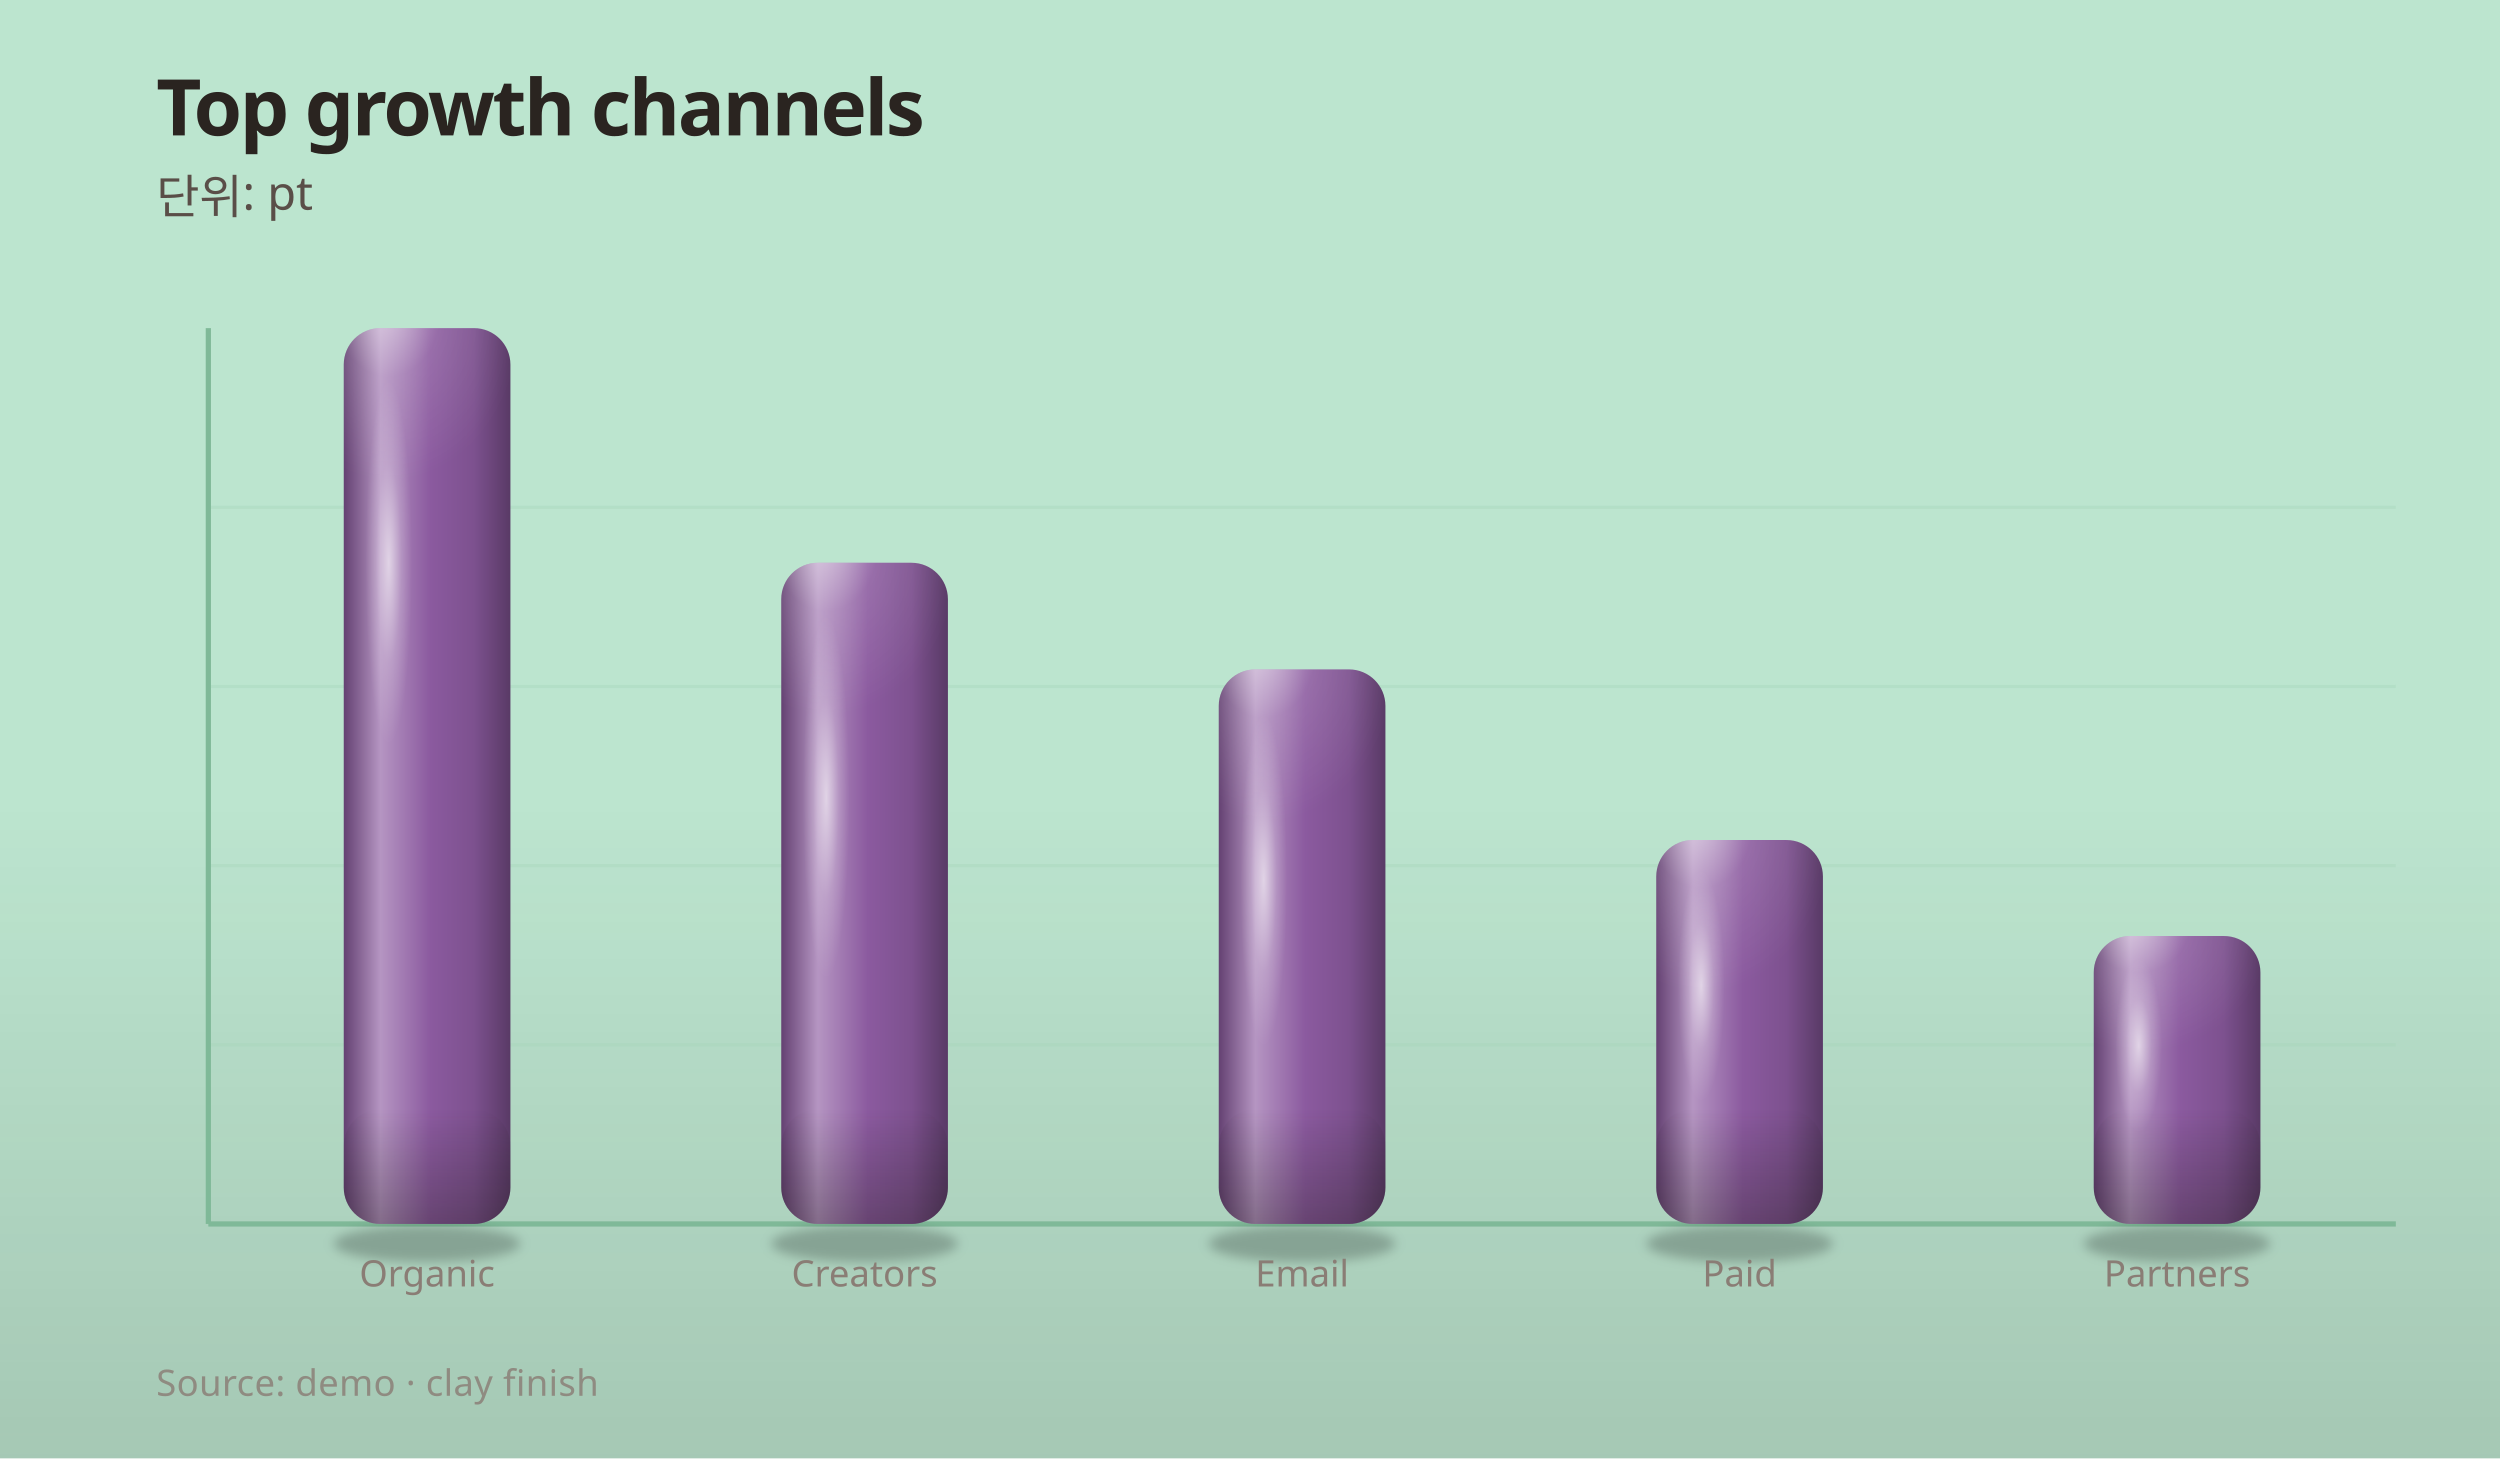
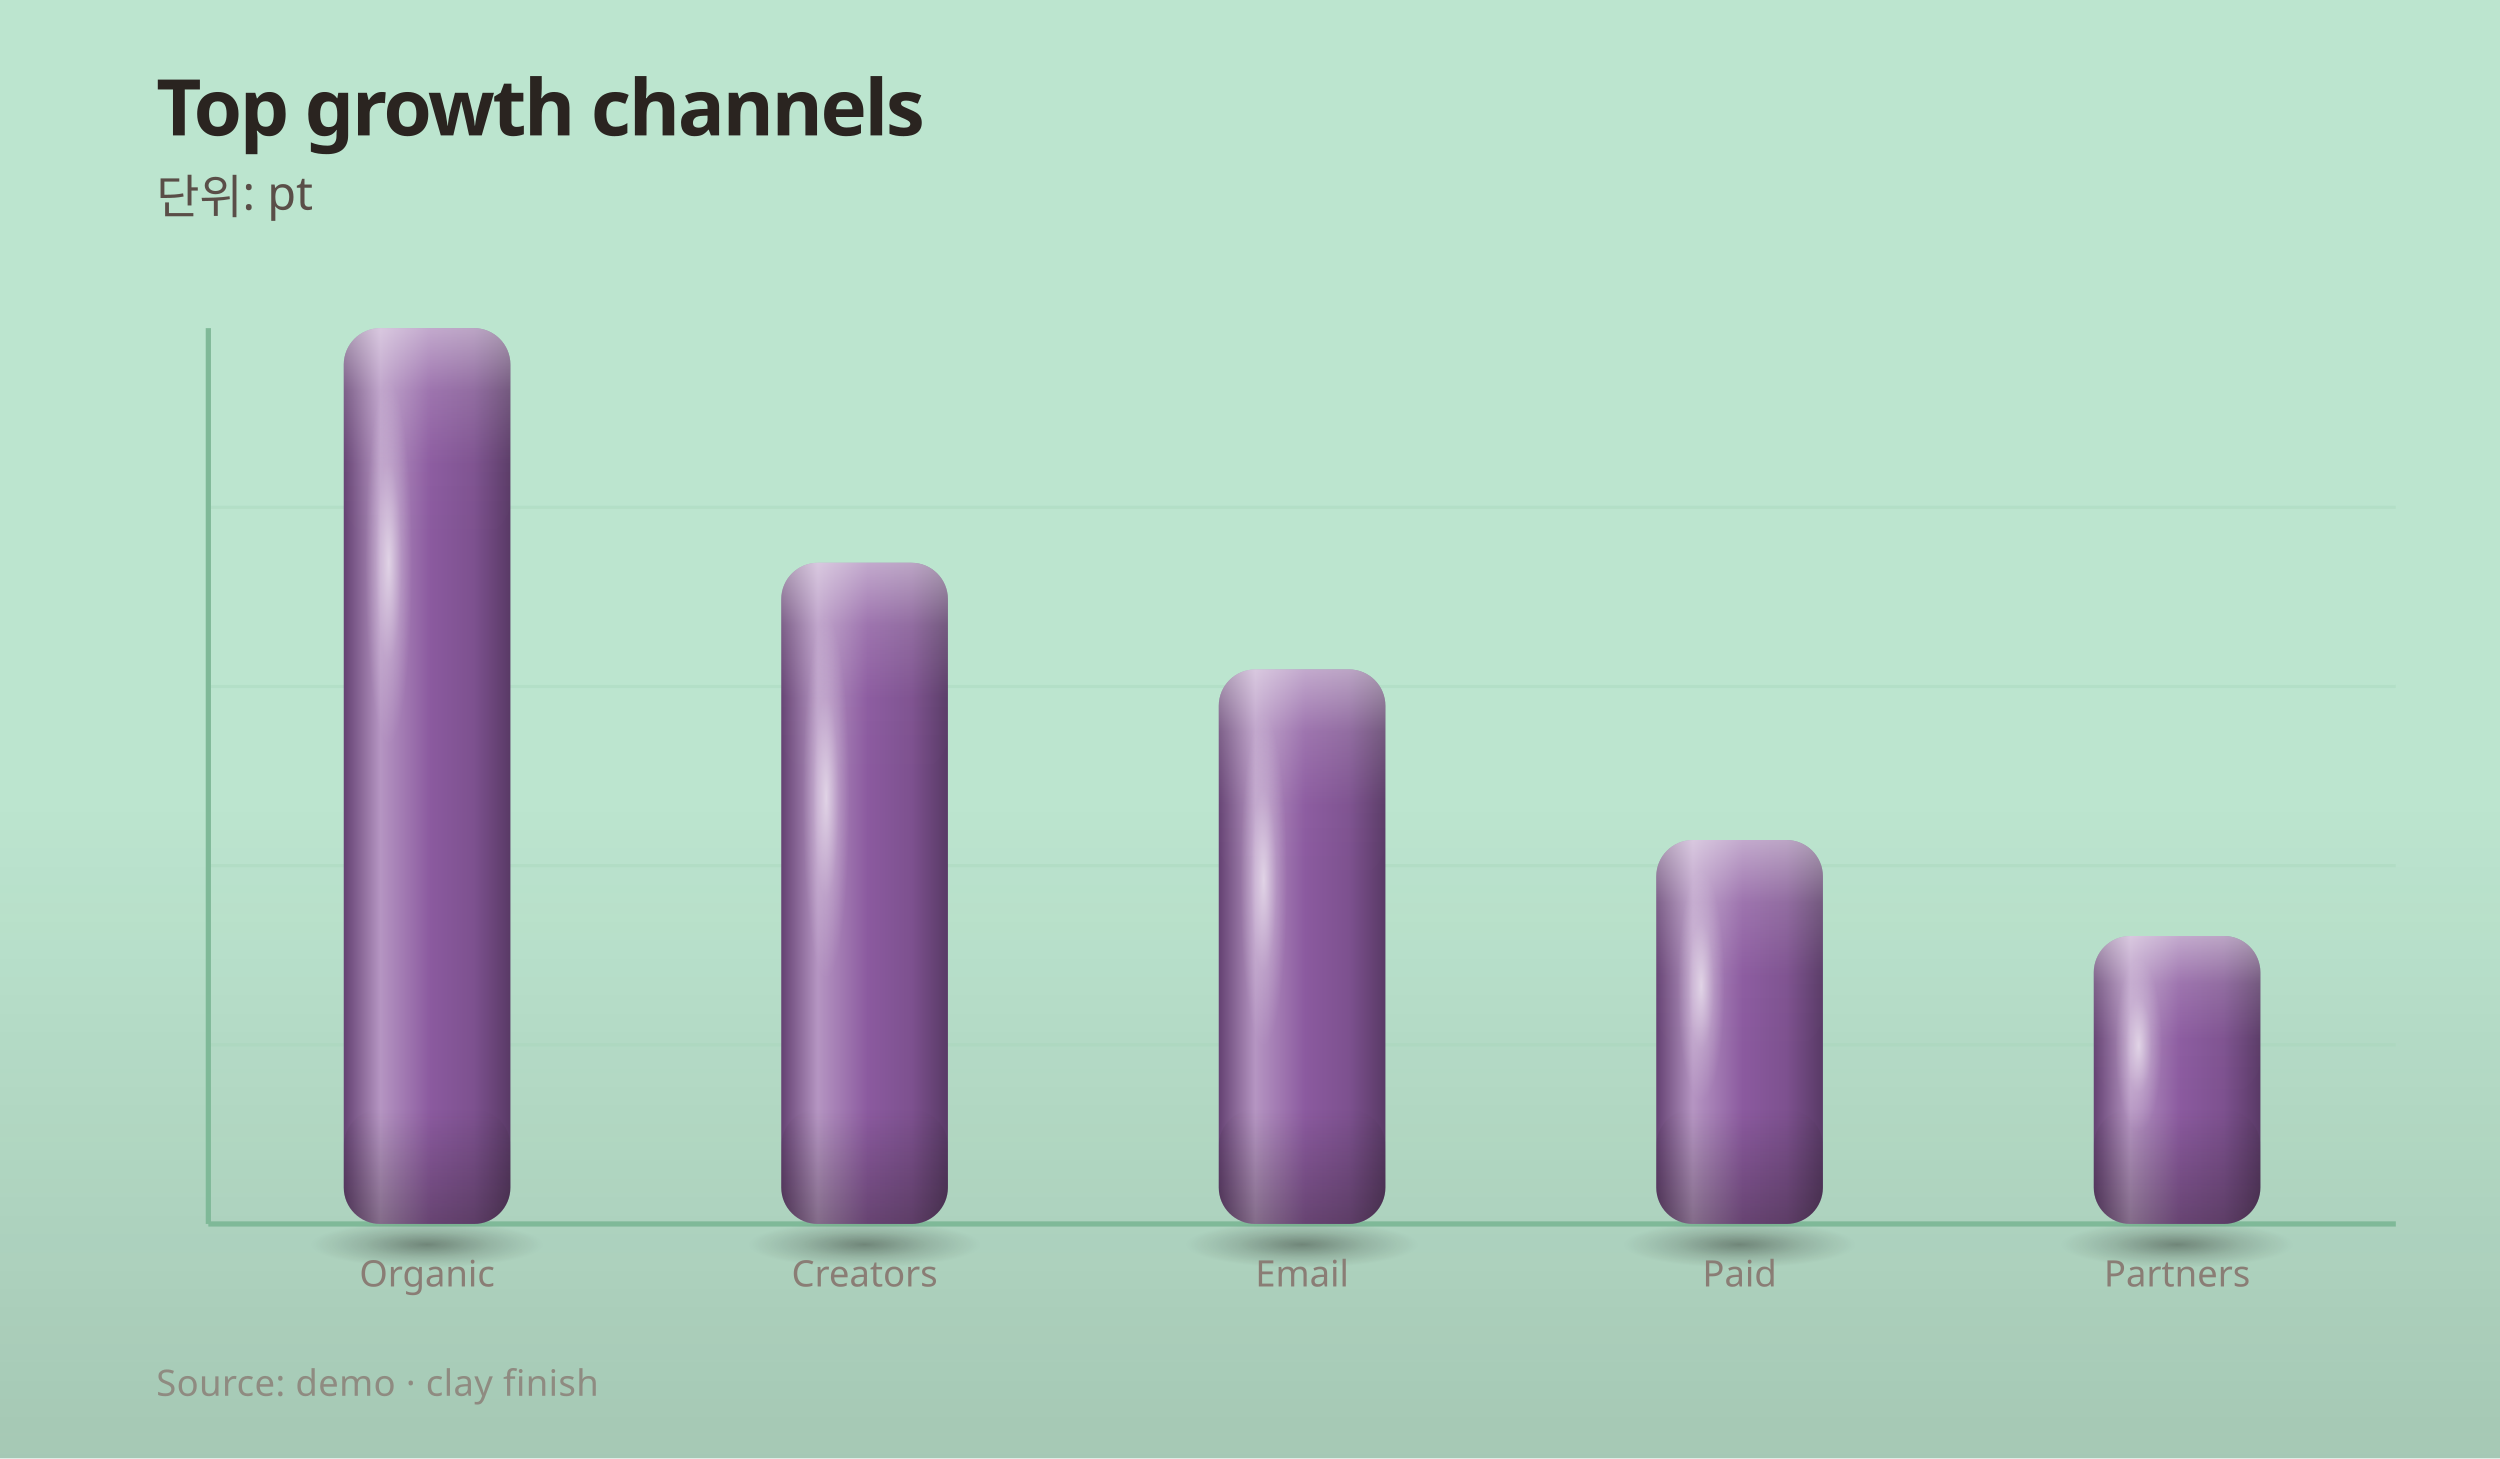
<svg xmlns="http://www.w3.org/2000/svg" width="960" height="560" viewBox="0 0 960 560" fill="none">
  <style>.cg-root .title{font:700 30px 'Space Grotesk', 'Pretendard', 'Apple SD Gothic Neo', sans-serif; fill:#2a2420; letter-spacing:-0.03em;}.cg-root .subtitle{font:500 18px 'Space Grotesk', 'Pretendard', 'Apple SD Gothic Neo', sans-serif; fill:#5a4e48;}.cg-root .label,.cg-root .axis,.cg-root .header,.cg-root .cell{font:500 16px 'Space Grotesk', 'Pretendard', 'Apple SD Gothic Neo', sans-serif; fill:#5a4e48;}.cg-root .value{font:700 16px 'Space Grotesk', 'Pretendard', 'Apple SD Gothic Neo', sans-serif; fill:#2a2420;}.cg-root .header{font-weight:700; fill:#2a2420;}.cg-root .tick{font:500 14px 'Space Grotesk', 'Pretendard', 'Apple SD Gothic Neo', sans-serif; fill:#8a7d75;}.cg-root .source{font:500 14px 'Space Grotesk', 'Pretendard', 'Apple SD Gothic Neo', sans-serif; fill:#8a7d75; letter-spacing:0.01em;}.cg-root .stat{font:800 72px 'Space Grotesk', 'Pretendard', 'Apple SD Gothic Neo', sans-serif; fill:#2a2420; letter-spacing:-0.04em;}</style>
  <defs>
    <filter id="cg-clay-shadow" x="-25%" y="-25%" width="150%" height="150%">
      <feGaussianBlur in="SourceAlpha" stdDeviation="5" />
      <feOffset dx="0" dy="6" />
      <feComponentTransfer>
        <feFuncA type="linear" slope="0.32" />
      </feComponentTransfer>
      <feMerge>
        <feMergeNode />
        <feMergeNode in="SourceGraphic" />
      </feMerge>
    </filter>
    <filter id="cg-clay-soft" x="-15%" y="-15%" width="130%" height="130%">
      <feGaussianBlur in="SourceAlpha" stdDeviation="2.5" />
      <feOffset dx="0" dy="3" />
      <feComponentTransfer>
        <feFuncA type="linear" slope="0.38" />
      </feComponentTransfer>
      <feMerge>
        <feMergeNode />
        <feMergeNode in="SourceGraphic" />
      </feMerge>
    </filter>
    <filter id="cg-clay-blur" x="-50%" y="-50%" width="200%" height="200%">
      <feGaussianBlur stdDeviation="4" />
    </filter>
    <filter id="cg-clay-blur-tight" x="-50%" y="-50%" width="200%" height="200%">
      <feGaussianBlur stdDeviation="2" />
    </filter>
    <linearGradient id="cg-clay-sheen" x1="0%" y1="0%" x2="0%" y2="100%">
      <stop offset="0%" stop-color="#ffffff" stop-opacity="0.55" />
      <stop offset="45%" stop-color="#ffffff" stop-opacity="0.0" />
    </linearGradient>
    <radialGradient id="cg-clay-glint" cx="50%" cy="50%" r="50%">
      <stop offset="0%" stop-color="#ffffff" stop-opacity="0.62" />
      <stop offset="55%" stop-color="#ffffff" stop-opacity="0.18" />
      <stop offset="100%" stop-color="#ffffff" stop-opacity="0.0" />
    </radialGradient>
-     <radialGradient id="cg-clay-top-sheen" cx="28%" cy="-5%" r="78%" fx="26%" fy="-10%">
-       <stop offset="0%" stop-color="#ffffff" stop-opacity="0.5" />
-       <stop offset="40%" stop-color="#ffffff" stop-opacity="0.12" />
+     <linearGradient id="cg-clay-top-sheen" x1="0%" y1="0%" x2="0%" y2="100%">
+       <stop offset="0%" stop-color="#ffffff" stop-opacity="0.48" />
+       <stop offset="30%" stop-color="#ffffff" stop-opacity="0.16" />
+       <stop offset="65%" stop-color="#ffffff" stop-opacity="0.02" />
      <stop offset="100%" stop-color="#ffffff" stop-opacity="0.0" />
+     </linearGradient>
+     <radialGradient id="cg-clay-ground-shadow" cx="50%" cy="50%" r="50%">
+       <stop offset="0%" stop-color="#0f0b08" stop-opacity="0.38" />
+       <stop offset="55%" stop-color="#0f0b08" stop-opacity="0.14" />
+       <stop offset="100%" stop-color="#0f0b08" stop-opacity="0.0" />
    </radialGradient>
    <linearGradient id="cg-clay-ao" x1="0%" y1="0%" x2="0%" y2="100%">
      <stop offset="0%" stop-color="#1a1512" stop-opacity="0" />
      <stop offset="100%" stop-color="#1a1512" stop-opacity="0.32" />
    </linearGradient>
    <linearGradient id="cg-clay-floor" x1="0%" y1="0%" x2="0%" y2="100%">
      <stop offset="0%" stop-color="#1a1512" stop-opacity="0" />
      <stop offset="100%" stop-color="#1a1512" stop-opacity="0.14" />
    </linearGradient>
    <radialGradient id="cg-clay-grad-8b5a9f" cx="30%" cy="22%" r="95%" fx="25%" fy="18%">
      <stop offset="0%" stop-color="#b08fbe" />
      <stop offset="55%" stop-color="#8b5a9f" />
      <stop offset="100%" stop-color="#6c467c" />
    </radialGradient>
    <linearGradient id="cg-clay-cyl-8b5a9f" x1="0%" y1="0%" x2="100%" y2="0%">
      <stop offset="0%" stop-color="#644172" />
      <stop offset="22%" stop-color="#b595c2" />
      <stop offset="52%" stop-color="#8b5a9f" />
      <stop offset="78%" stop-color="#7d518f" />
      <stop offset="100%" stop-color="#593a66" />
    </linearGradient>
    <linearGradient id="cg-clay-pipe-8b5a9f" x1="0%" y1="0%" x2="0%" y2="100%">
      <stop offset="0%" stop-color="#644172" />
      <stop offset="22%" stop-color="#b595c2" />
      <stop offset="52%" stop-color="#8b5a9f" />
      <stop offset="78%" stop-color="#7d518f" />
      <stop offset="100%" stop-color="#593a66" />
    </linearGradient>
    <radialGradient id="cg-clay-grad-d47a8e" cx="30%" cy="22%" r="95%" fx="25%" fy="18%">
      <stop offset="0%" stop-color="#e2a5b2" />
      <stop offset="55%" stop-color="#d47a8e" />
      <stop offset="100%" stop-color="#a55f6f" />
    </radialGradient>
    <linearGradient id="cg-clay-cyl-d47a8e" x1="0%" y1="0%" x2="100%" y2="0%">
      <stop offset="0%" stop-color="#995866" />
      <stop offset="22%" stop-color="#e3aab7" />
      <stop offset="52%" stop-color="#d47a8e" />
      <stop offset="78%" stop-color="#bf6e80" />
      <stop offset="100%" stop-color="#884e5b" />
    </linearGradient>
    <linearGradient id="cg-clay-pipe-d47a8e" x1="0%" y1="0%" x2="0%" y2="100%">
      <stop offset="0%" stop-color="#995866" />
      <stop offset="22%" stop-color="#e3aab7" />
      <stop offset="52%" stop-color="#d47a8e" />
      <stop offset="78%" stop-color="#bf6e80" />
      <stop offset="100%" stop-color="#884e5b" />
    </linearGradient>
    <radialGradient id="cg-clay-grad-b85a7a" cx="30%" cy="22%" r="95%" fx="25%" fy="18%">
      <stop offset="0%" stop-color="#cf8fa5" />
      <stop offset="55%" stop-color="#b85a7a" />
      <stop offset="100%" stop-color="#90465f" />
    </radialGradient>
    <linearGradient id="cg-clay-cyl-b85a7a" x1="0%" y1="0%" x2="100%" y2="0%">
      <stop offset="0%" stop-color="#844158" />
      <stop offset="22%" stop-color="#d295aa" />
      <stop offset="52%" stop-color="#b85a7a" />
      <stop offset="78%" stop-color="#a6516e" />
      <stop offset="100%" stop-color="#763a4e" />
    </linearGradient>
    <linearGradient id="cg-clay-pipe-b85a7a" x1="0%" y1="0%" x2="0%" y2="100%">
      <stop offset="0%" stop-color="#844158" />
      <stop offset="22%" stop-color="#d295aa" />
      <stop offset="52%" stop-color="#b85a7a" />
      <stop offset="78%" stop-color="#a6516e" />
      <stop offset="100%" stop-color="#763a4e" />
    </linearGradient>
    <radialGradient id="cg-clay-grad-6fa877" cx="30%" cy="22%" r="95%" fx="25%" fy="18%">
      <stop offset="0%" stop-color="#9dc4a3" />
      <stop offset="55%" stop-color="#6fa877" />
      <stop offset="100%" stop-color="#57835d" />
    </radialGradient>
    <linearGradient id="cg-clay-cyl-6fa877" x1="0%" y1="0%" x2="100%" y2="0%">
      <stop offset="0%" stop-color="#507956" />
      <stop offset="22%" stop-color="#a3c7a8" />
      <stop offset="52%" stop-color="#6fa877" />
      <stop offset="78%" stop-color="#64976b" />
      <stop offset="100%" stop-color="#476c4c" />
    </linearGradient>
    <linearGradient id="cg-clay-pipe-6fa877" x1="0%" y1="0%" x2="0%" y2="100%">
      <stop offset="0%" stop-color="#507956" />
      <stop offset="22%" stop-color="#a3c7a8" />
      <stop offset="52%" stop-color="#6fa877" />
      <stop offset="78%" stop-color="#64976b" />
      <stop offset="100%" stop-color="#476c4c" />
    </linearGradient>
    <radialGradient id="cg-clay-grad-d16a6a" cx="30%" cy="22%" r="95%" fx="25%" fy="18%">
      <stop offset="0%" stop-color="#e09a9a" />
      <stop offset="55%" stop-color="#d16a6a" />
      <stop offset="100%" stop-color="#a35353" />
    </radialGradient>
    <linearGradient id="cg-clay-cyl-d16a6a" x1="0%" y1="0%" x2="100%" y2="0%">
      <stop offset="0%" stop-color="#964c4c" />
      <stop offset="22%" stop-color="#e2a0a0" />
      <stop offset="52%" stop-color="#d16a6a" />
      <stop offset="78%" stop-color="#bc5f5f" />
      <stop offset="100%" stop-color="#864444" />
    </linearGradient>
    <linearGradient id="cg-clay-pipe-d16a6a" x1="0%" y1="0%" x2="0%" y2="100%">
      <stop offset="0%" stop-color="#964c4c" />
      <stop offset="22%" stop-color="#e2a0a0" />
      <stop offset="52%" stop-color="#d16a6a" />
      <stop offset="78%" stop-color="#bc5f5f" />
      <stop offset="100%" stop-color="#864444" />
    </linearGradient>
    <radialGradient id="cg-clay-grad-a89a92" cx="30%" cy="22%" r="95%" fx="25%" fy="18%">
      <stop offset="0%" stop-color="#c4bab5" />
      <stop offset="55%" stop-color="#a89a92" />
      <stop offset="100%" stop-color="#837872" />
    </radialGradient>
    <linearGradient id="cg-clay-cyl-a89a92" x1="0%" y1="0%" x2="100%" y2="0%">
      <stop offset="0%" stop-color="#796f69" />
      <stop offset="22%" stop-color="#c7beb9" />
      <stop offset="52%" stop-color="#a89a92" />
      <stop offset="78%" stop-color="#978b83" />
      <stop offset="100%" stop-color="#6c635d" />
    </linearGradient>
    <linearGradient id="cg-clay-pipe-a89a92" x1="0%" y1="0%" x2="0%" y2="100%">
      <stop offset="0%" stop-color="#796f69" />
      <stop offset="22%" stop-color="#c7beb9" />
      <stop offset="52%" stop-color="#a89a92" />
      <stop offset="78%" stop-color="#978b83" />
      <stop offset="100%" stop-color="#6c635d" />
    </linearGradient>
    <radialGradient id="cg-clay-grad-a4d4b8" cx="30%" cy="22%" r="95%" fx="25%" fy="18%">
      <stop offset="0%" stop-color="#c1e2cf" />
      <stop offset="55%" stop-color="#a4d4b8" />
      <stop offset="100%" stop-color="#80a590" />
    </radialGradient>
    <linearGradient id="cg-clay-cyl-a4d4b8" x1="0%" y1="0%" x2="100%" y2="0%">
      <stop offset="0%" stop-color="#769984" />
      <stop offset="22%" stop-color="#c5e3d2" />
      <stop offset="52%" stop-color="#a4d4b8" />
      <stop offset="78%" stop-color="#94bfa6" />
      <stop offset="100%" stop-color="#698876" />
    </linearGradient>
    <linearGradient id="cg-clay-pipe-a4d4b8" x1="0%" y1="0%" x2="0%" y2="100%">
      <stop offset="0%" stop-color="#769984" />
      <stop offset="22%" stop-color="#c5e3d2" />
      <stop offset="52%" stop-color="#a4d4b8" />
      <stop offset="78%" stop-color="#94bfa6" />
      <stop offset="100%" stop-color="#698876" />
    </linearGradient>
    <radialGradient id="cg-clay-grad-e69b80" cx="30%" cy="22%" r="95%" fx="25%" fy="18%">
      <stop offset="0%" stop-color="#eebba9" />
      <stop offset="55%" stop-color="#e69b80" />
      <stop offset="100%" stop-color="#b37964" />
    </radialGradient>
    <linearGradient id="cg-clay-cyl-e69b80" x1="0%" y1="0%" x2="100%" y2="0%">
      <stop offset="0%" stop-color="#a6705c" />
      <stop offset="22%" stop-color="#efbfae" />
      <stop offset="52%" stop-color="#e69b80" />
      <stop offset="78%" stop-color="#cf8c73" />
      <stop offset="100%" stop-color="#936352" />
    </linearGradient>
    <linearGradient id="cg-clay-pipe-e69b80" x1="0%" y1="0%" x2="0%" y2="100%">
      <stop offset="0%" stop-color="#a6705c" />
      <stop offset="22%" stop-color="#efbfae" />
      <stop offset="52%" stop-color="#e69b80" />
      <stop offset="78%" stop-color="#cf8c73" />
      <stop offset="100%" stop-color="#936352" />
    </linearGradient>
    <radialGradient id="cg-clay-grad-7bb7a5" cx="30%" cy="22%" r="95%" fx="25%" fy="18%">
      <stop offset="0%" stop-color="#a5cec2" />
      <stop offset="55%" stop-color="#7bb7a5" />
      <stop offset="100%" stop-color="#608f81" />
    </radialGradient>
    <linearGradient id="cg-clay-cyl-7bb7a5" x1="0%" y1="0%" x2="100%" y2="0%">
      <stop offset="0%" stop-color="#598477" />
      <stop offset="22%" stop-color="#abd1c5" />
      <stop offset="52%" stop-color="#7bb7a5" />
      <stop offset="78%" stop-color="#6fa594" />
      <stop offset="100%" stop-color="#4f756a" />
    </linearGradient>
    <linearGradient id="cg-clay-pipe-7bb7a5" x1="0%" y1="0%" x2="0%" y2="100%">
      <stop offset="0%" stop-color="#598477" />
      <stop offset="22%" stop-color="#abd1c5" />
      <stop offset="52%" stop-color="#7bb7a5" />
      <stop offset="78%" stop-color="#6fa594" />
      <stop offset="100%" stop-color="#4f756a" />
    </linearGradient>
    <radialGradient id="cg-clay-grad-d87a7a" cx="30%" cy="22%" r="95%" fx="25%" fy="18%">
      <stop offset="0%" stop-color="#e4a5a5" />
      <stop offset="55%" stop-color="#d87a7a" />
      <stop offset="100%" stop-color="#a85f5f" />
    </radialGradient>
    <linearGradient id="cg-clay-cyl-d87a7a" x1="0%" y1="0%" x2="100%" y2="0%">
      <stop offset="0%" stop-color="#9c5858" />
      <stop offset="22%" stop-color="#e6aaaa" />
      <stop offset="52%" stop-color="#d87a7a" />
      <stop offset="78%" stop-color="#c26e6e" />
      <stop offset="100%" stop-color="#8a4e4e" />
    </linearGradient>
    <linearGradient id="cg-clay-pipe-d87a7a" x1="0%" y1="0%" x2="0%" y2="100%">
      <stop offset="0%" stop-color="#9c5858" />
      <stop offset="22%" stop-color="#e6aaaa" />
      <stop offset="52%" stop-color="#d87a7a" />
      <stop offset="78%" stop-color="#c26e6e" />
      <stop offset="100%" stop-color="#8a4e4e" />
    </linearGradient>
    <radialGradient id="cg-clay-grad-f2c57c" cx="30%" cy="22%" r="95%" fx="25%" fy="18%">
      <stop offset="0%" stop-color="#f6d8a6" />
      <stop offset="55%" stop-color="#f2c57c" />
      <stop offset="100%" stop-color="#bd9a61" />
    </radialGradient>
    <linearGradient id="cg-clay-cyl-f2c57c" x1="0%" y1="0%" x2="100%" y2="0%">
      <stop offset="0%" stop-color="#ae8e59" />
      <stop offset="22%" stop-color="#f7daab" />
      <stop offset="52%" stop-color="#f2c57c" />
      <stop offset="78%" stop-color="#dab170" />
      <stop offset="100%" stop-color="#9b7e4f" />
    </linearGradient>
    <linearGradient id="cg-clay-pipe-f2c57c" x1="0%" y1="0%" x2="0%" y2="100%">
      <stop offset="0%" stop-color="#ae8e59" />
      <stop offset="22%" stop-color="#f7daab" />
      <stop offset="52%" stop-color="#f2c57c" />
      <stop offset="78%" stop-color="#dab170" />
      <stop offset="100%" stop-color="#9b7e4f" />
    </linearGradient>
    <radialGradient id="cg-clay-grad-a4c8e8" cx="30%" cy="22%" r="95%" fx="25%" fy="18%">
      <stop offset="0%" stop-color="#c1daef" />
      <stop offset="55%" stop-color="#a4c8e8" />
      <stop offset="100%" stop-color="#809cb5" />
    </radialGradient>
    <linearGradient id="cg-clay-cyl-a4c8e8" x1="0%" y1="0%" x2="100%" y2="0%">
      <stop offset="0%" stop-color="#7690a7" />
      <stop offset="22%" stop-color="#c5dcf0" />
      <stop offset="52%" stop-color="#a4c8e8" />
      <stop offset="78%" stop-color="#94b4d1" />
      <stop offset="100%" stop-color="#698094" />
    </linearGradient>
    <linearGradient id="cg-clay-pipe-a4c8e8" x1="0%" y1="0%" x2="0%" y2="100%">
      <stop offset="0%" stop-color="#7690a7" />
      <stop offset="22%" stop-color="#c5dcf0" />
      <stop offset="52%" stop-color="#a4c8e8" />
      <stop offset="78%" stop-color="#94b4d1" />
      <stop offset="100%" stop-color="#698094" />
    </linearGradient>
  </defs>
  <rect x="0" y="0" width="960" height="560" fill="#bce5cf" />
  <rect x="0" y="308" width="960" height="252" fill="url(#cg-clay-floor)" pointer-events="none" />
  <g class="cg-root">
    <text x="60" y="52" class="title" fill="#2a2420" style="fill:#2a2420 !important;">Top growth channels</text>
    <text x="60" y="82" class="subtitle" fill="#5a4e48" style="fill:#5a4e48 !important;">단위: pt</text>
    <line x1="80" y1="194.80" x2="920" y2="194.80" stroke="#a4d4b8" stroke-width="1.25" stroke-opacity="0.35" />
    <line x1="80" y1="263.60" x2="920" y2="263.60" stroke="#a4d4b8" stroke-width="1.25" stroke-opacity="0.35" />
    <line x1="80" y1="332.40" x2="920" y2="332.40" stroke="#a4d4b8" stroke-width="1.25" stroke-opacity="0.35" />
    <line x1="80" y1="401.20" x2="920" y2="401.20" stroke="#a4d4b8" stroke-width="1.25" stroke-opacity="0.35" />
    <line x1="80" y1="470" x2="920" y2="470" stroke="#7fb998" stroke-width="2" />
    <line x1="80" y1="126" x2="80" y2="470" stroke="#7fb998" stroke-width="2" />
-     <ellipse cx="164.00" cy="477.58" rx="35.84" ry="7.04" fill="#0f0b08" fill-opacity="0.22" filter="url(#cg-clay-blur-tight)" />
+     <ellipse cx="164.00" cy="477.93" rx="44.80" ry="8.96" fill="url(#cg-clay-ground-shadow)" pointer-events="none" />
    <rect x="132.00" y="126.00" width="64.00" height="344.00" fill="url(#cg-clay-cyl-8b5a9f)" rx="14.0" />
    <rect x="132.00" y="126.00" width="64.00" height="80.00" fill="url(#cg-clay-top-sheen)" rx="14.0" pointer-events="none" />
    <rect x="132.00" y="426.00" width="64.00" height="44.00" fill="url(#cg-clay-ao)" rx="14.0" pointer-events="none" />
    <ellipse cx="149.28" cy="216.00" rx="8.96" ry="70.00" fill="url(#cg-clay-glint)" pointer-events="none" />
    <text x="164.00" y="494" class="tick" text-anchor="middle" fill="#8a7d75" style="fill:#8a7d75 !important;">Organic</text>
-     <ellipse cx="332.00" cy="477.58" rx="35.84" ry="7.04" fill="#0f0b08" fill-opacity="0.22" filter="url(#cg-clay-blur-tight)" />
+     <ellipse cx="332.00" cy="477.93" rx="44.80" ry="8.96" fill="url(#cg-clay-ground-shadow)" pointer-events="none" />
    <rect x="300.00" y="216.10" width="64.00" height="253.90" fill="url(#cg-clay-cyl-8b5a9f)" rx="14.0" />
    <rect x="300.00" y="216.10" width="64.00" height="80.00" fill="url(#cg-clay-top-sheen)" rx="14.0" pointer-events="none" />
    <rect x="300.00" y="426.00" width="64.00" height="44.00" fill="url(#cg-clay-ao)" rx="14.0" pointer-events="none" />
    <ellipse cx="317.28" cy="306.10" rx="8.96" ry="70.00" fill="url(#cg-clay-glint)" pointer-events="none" />
    <text x="332.00" y="494" class="tick" text-anchor="middle" fill="#8a7d75" style="fill:#8a7d75 !important;">Creators</text>
-     <ellipse cx="500.00" cy="477.58" rx="35.84" ry="7.04" fill="#0f0b08" fill-opacity="0.22" filter="url(#cg-clay-blur-tight)" />
+     <ellipse cx="500.00" cy="477.93" rx="44.80" ry="8.96" fill="url(#cg-clay-ground-shadow)" pointer-events="none" />
    <rect x="468.00" y="257.05" width="64.00" height="212.95" fill="url(#cg-clay-cyl-8b5a9f)" rx="14.0" />
    <rect x="468.00" y="257.05" width="64.00" height="80.00" fill="url(#cg-clay-top-sheen)" rx="14.0" pointer-events="none" />
    <rect x="468.00" y="426.00" width="64.00" height="44.00" fill="url(#cg-clay-ao)" rx="14.0" pointer-events="none" />
    <ellipse cx="485.28" cy="337.97" rx="8.96" ry="63.89" fill="url(#cg-clay-glint)" pointer-events="none" />
    <text x="500.00" y="494" class="tick" text-anchor="middle" fill="#8a7d75" style="fill:#8a7d75 !important;">Email</text>
-     <ellipse cx="668.00" cy="477.58" rx="35.84" ry="7.04" fill="#0f0b08" fill-opacity="0.22" filter="url(#cg-clay-blur-tight)" />
+     <ellipse cx="668.00" cy="477.93" rx="44.80" ry="8.96" fill="url(#cg-clay-ground-shadow)" pointer-events="none" />
    <rect x="636.00" y="322.57" width="64.00" height="147.43" fill="url(#cg-clay-cyl-8b5a9f)" rx="14.0" />
    <rect x="636.00" y="322.57" width="64.00" height="80.00" fill="url(#cg-clay-top-sheen)" rx="14.0" pointer-events="none" />
    <rect x="636.00" y="426.00" width="64.00" height="44.00" fill="url(#cg-clay-ao)" rx="14.0" pointer-events="none" />
    <ellipse cx="653.28" cy="378.59" rx="8.96" ry="44.23" fill="url(#cg-clay-glint)" pointer-events="none" />
    <text x="668.00" y="494" class="tick" text-anchor="middle" fill="#8a7d75" style="fill:#8a7d75 !important;">Paid</text>
-     <ellipse cx="836.00" cy="477.58" rx="35.84" ry="7.04" fill="#0f0b08" fill-opacity="0.22" filter="url(#cg-clay-blur-tight)" />
+     <ellipse cx="836.00" cy="477.93" rx="44.80" ry="8.96" fill="url(#cg-clay-ground-shadow)" pointer-events="none" />
    <rect x="804.00" y="359.43" width="64.00" height="110.57" fill="url(#cg-clay-cyl-8b5a9f)" rx="14.0" />
    <rect x="804.00" y="359.43" width="64.00" height="60.81" fill="url(#cg-clay-top-sheen)" rx="14.0" pointer-events="none" />
    <rect x="804.00" y="426.00" width="64.00" height="44.00" fill="url(#cg-clay-ao)" rx="14.0" pointer-events="none" />
    <ellipse cx="821.28" cy="401.45" rx="8.96" ry="33.17" fill="url(#cg-clay-glint)" pointer-events="none" />
    <text x="836.00" y="494" class="tick" text-anchor="middle" fill="#8a7d75" style="fill:#8a7d75 !important;">Partners</text>
    <text x="60" y="536" class="source" opacity="0.82" fill="#8a7d75" style="fill:#8a7d75 !important;">Source: demo · clay finish</text>
  </g>
</svg>
